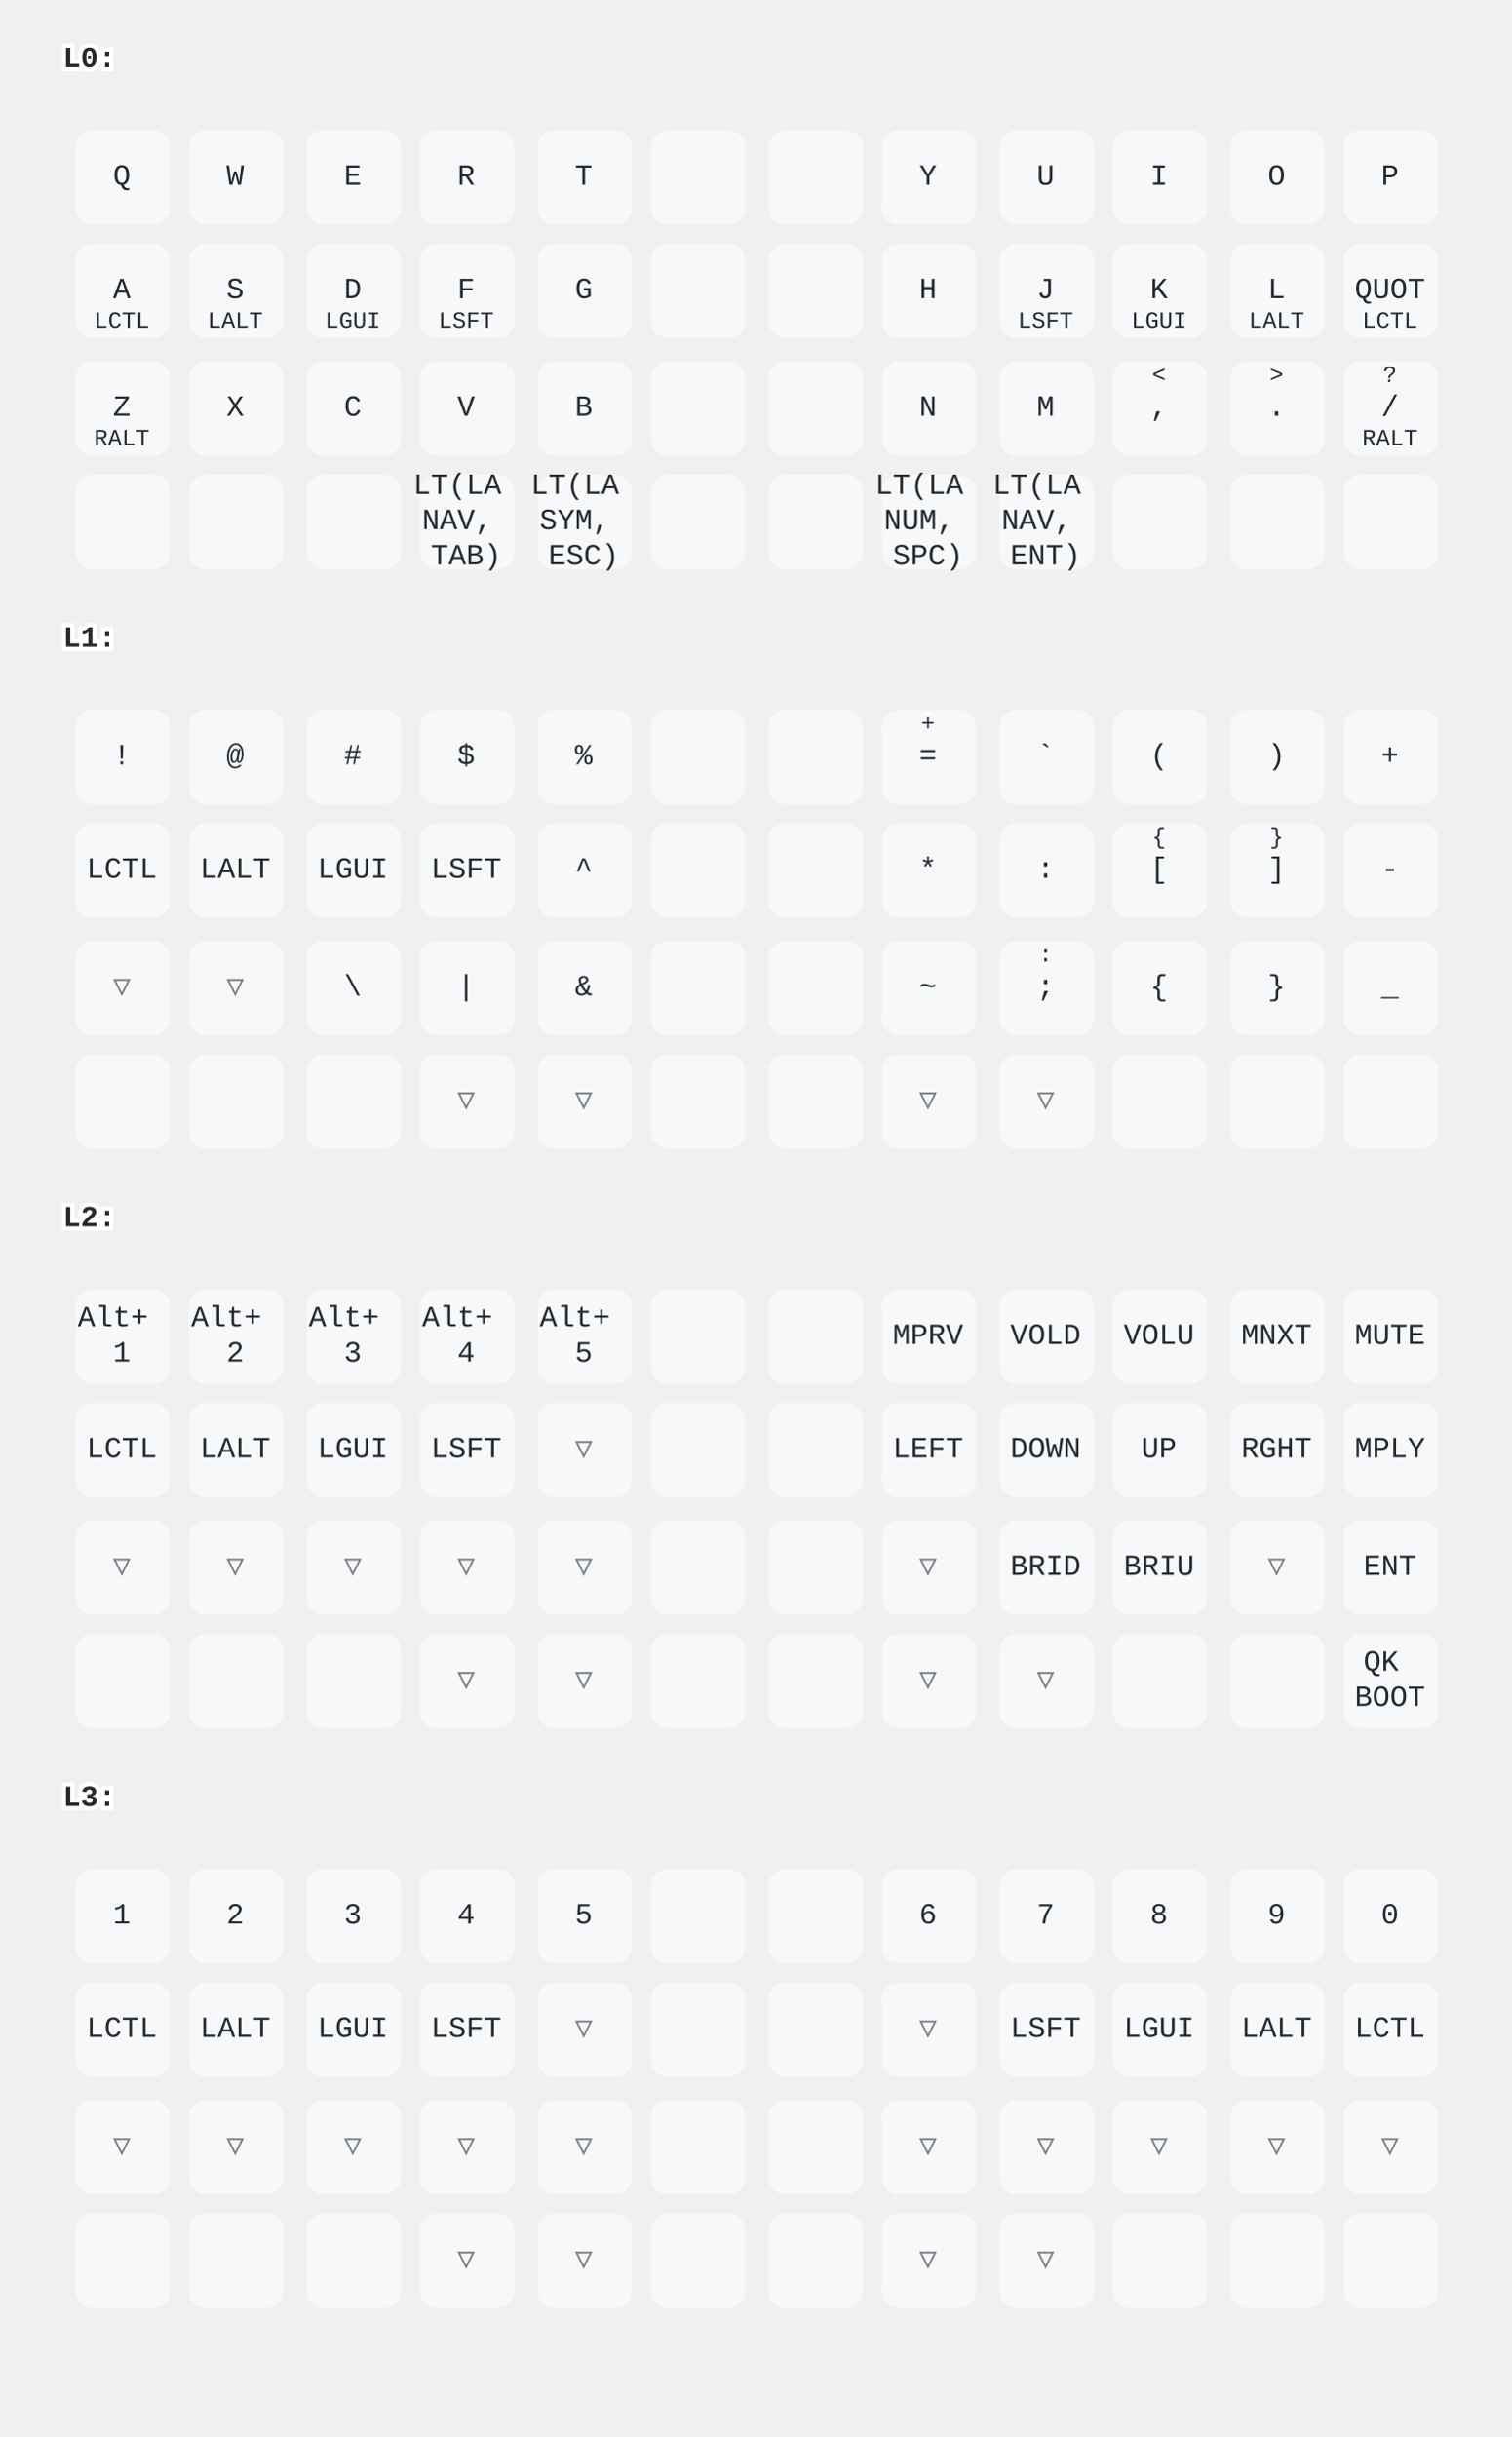
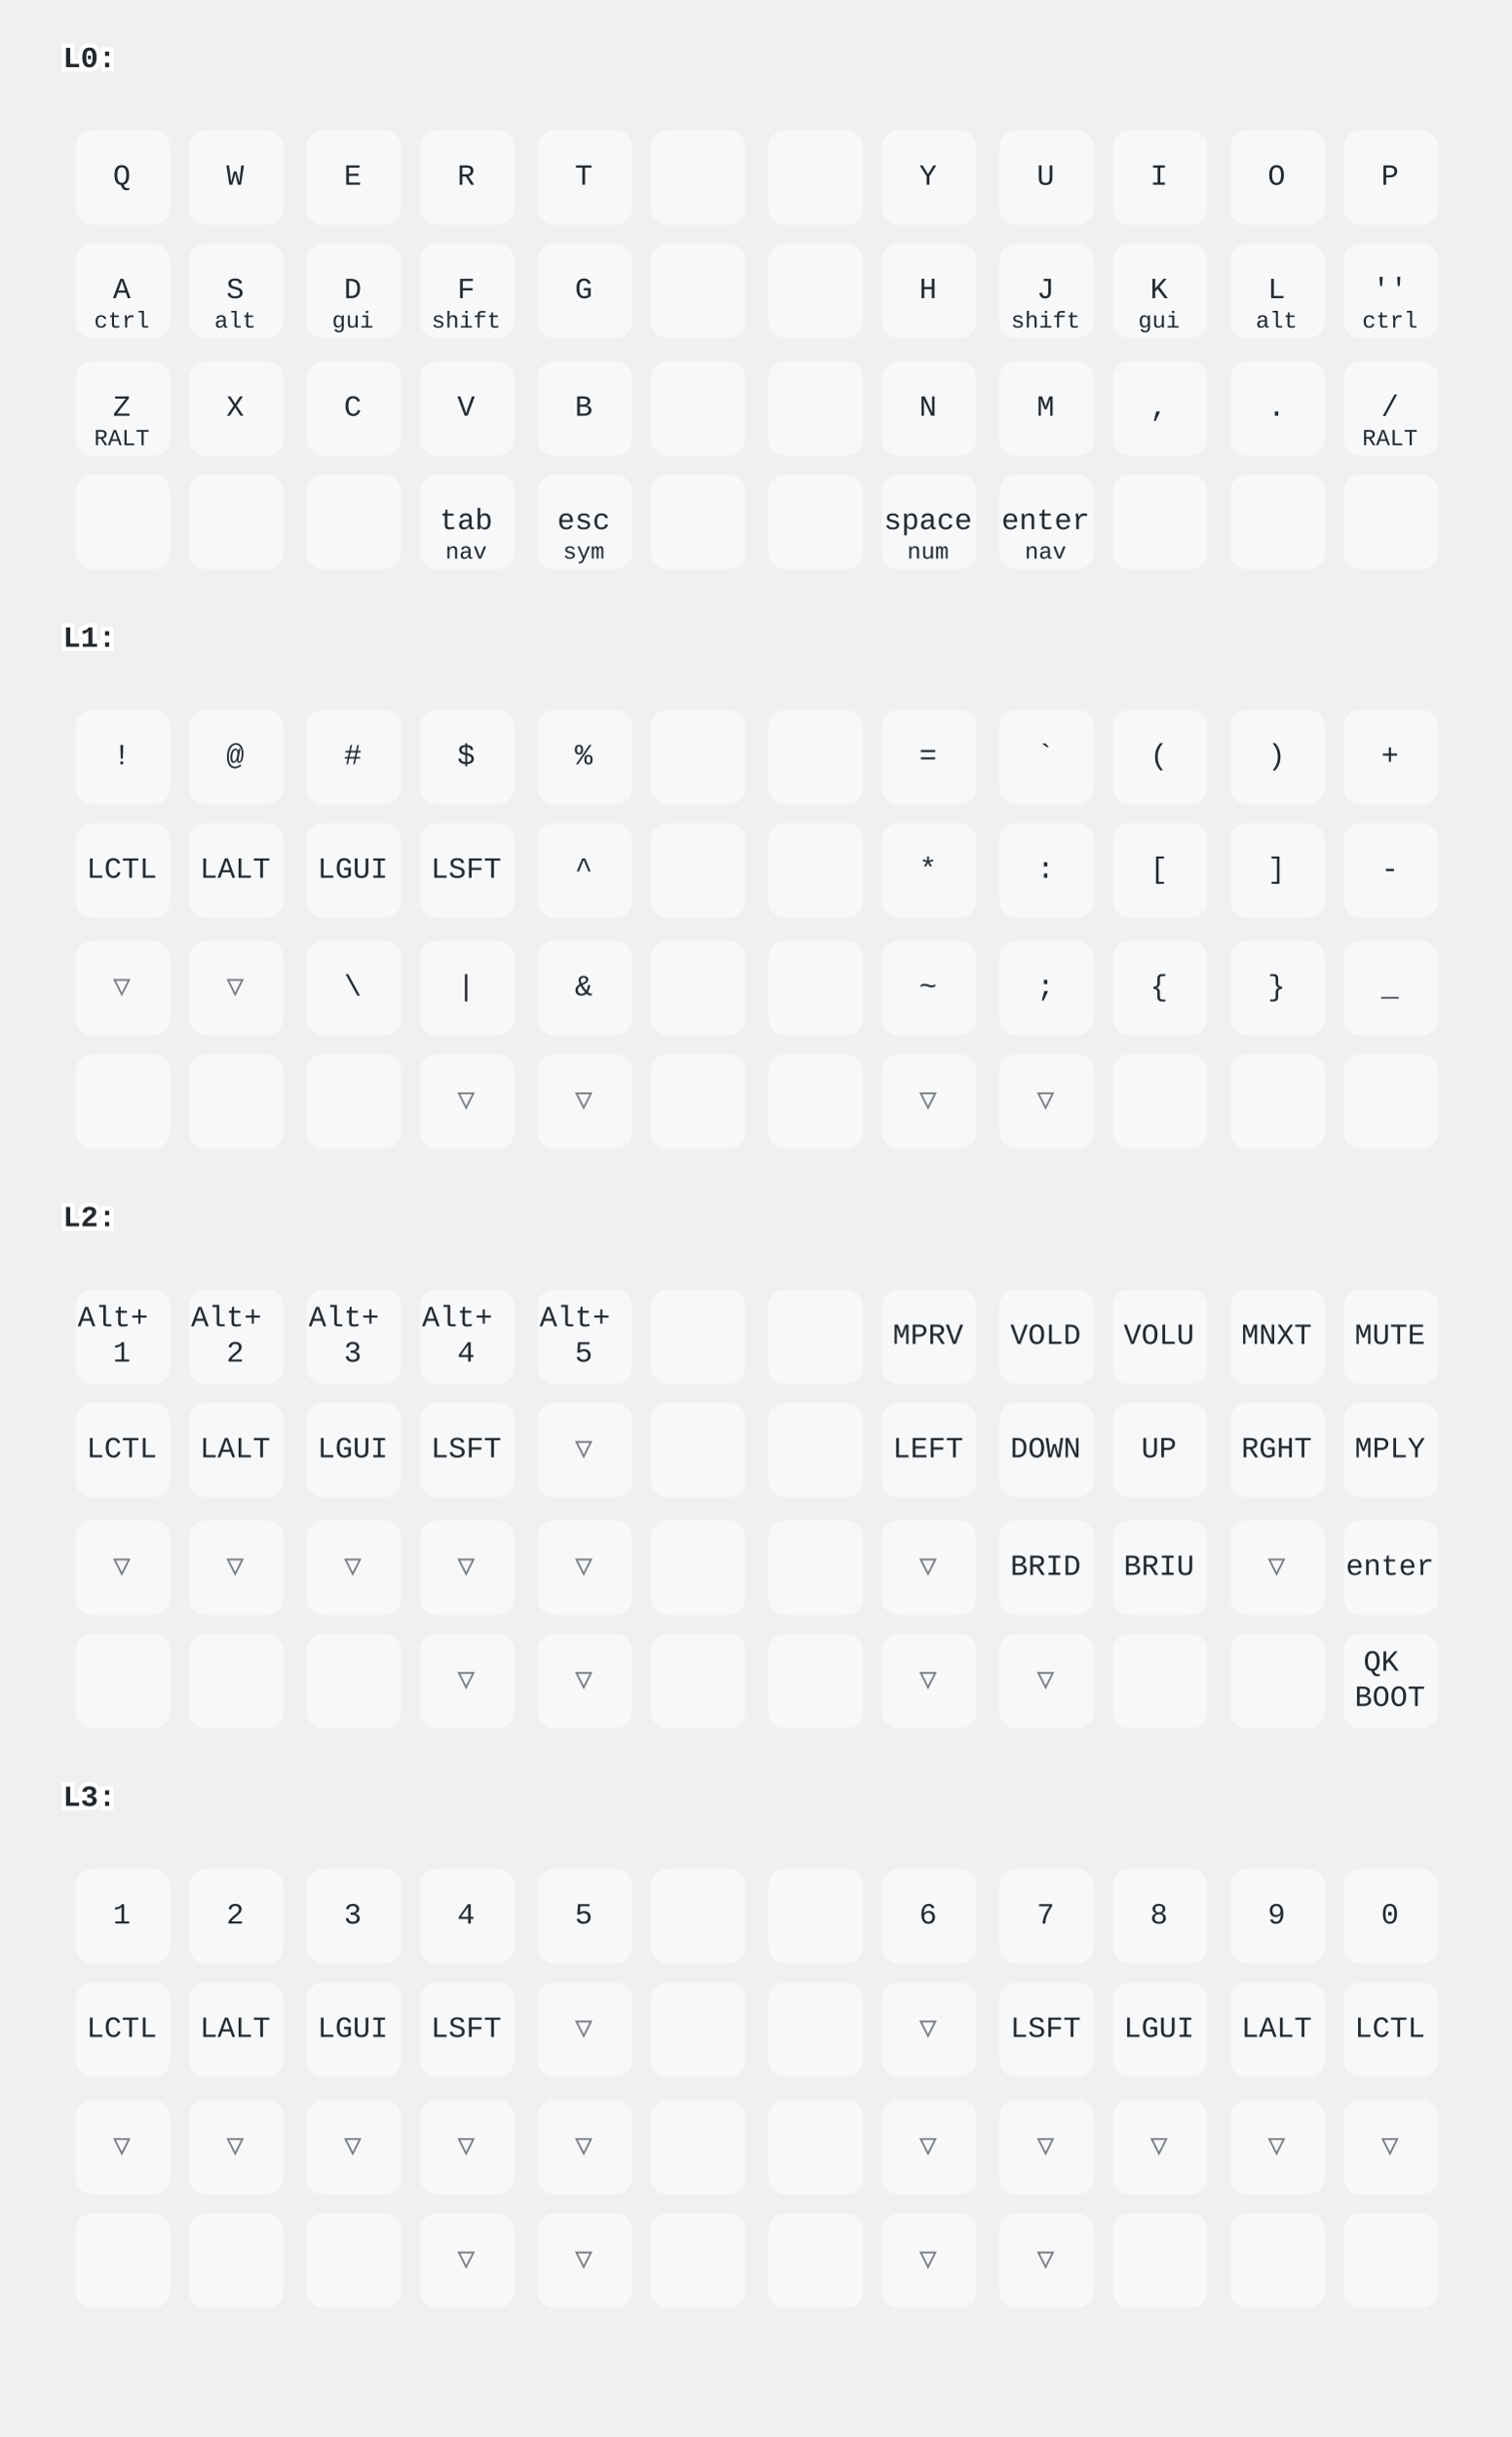
<svg xmlns="http://www.w3.org/2000/svg" width="720" height="1160" viewBox="0 0 720 1160" class="keymap">
  <style>/* inherit to force styles through use tags */
svg path {
    fill: inherit;
}

/* font and background color specifications */
svg.keymap {
    font-family: SFMono-Regular,Consolas,Liberation Mono,Menlo,monospace;
    font-size: 14px;
    font-kerning: normal;
    text-rendering: optimizeLegibility;
    fill: #24292e;
}

/* default key styling */
rect.key {
    fill: #f6f8fa;
}

rect.key, rect.combo {
    stroke: #c9cccf;
    stroke-width: 1;
}

/* default key side styling, only used is draw_key_sides is set */
rect.side {
    filter: brightness(90%);
}

/* color accent for combo boxes */
rect.combo, rect.combo-separate {
    fill: #cdf;
}

/* color accent for held keys */
rect.held, rect.combo.held {
    fill: #fdd;
}

/* color accent for ghost (optional) keys */
rect.ghost, rect.combo.ghost {
    stroke-dasharray: 4, 4;
    stroke-width: 2;
}

text {
    text-anchor: middle;
    dominant-baseline: middle;
}

/* styling for layer labels */
text.label {
    font-weight: bold;
    text-anchor: start;
    stroke: white;
    stroke-width: 4;
    paint-order: stroke;
}

/* styling for optional footer */
text.footer {
    text-anchor: end;
    dominant-baseline: auto;
    stroke: white;
    stroke-width: 4;
    paint-order: stroke;
}

/* styling for combo tap, and key hold/shifted label text */
text.combo, text.hold, text.shifted {
    font-size: 11px;
}

text.hold {
    text-anchor: middle;
    dominant-baseline: auto;
}

text.shifted {
    text-anchor: middle;
    dominant-baseline: hanging;
}

/* styling for hold/shifted label text in combo box */
text.combo.hold, text.combo.shifted {
    font-size: 8px;
}

/* lighter symbol for transparent keys */
text.trans {
    fill: #7b7e81;
}

/* styling for combo dendrons */
path.combo {
    stroke-width: 1;
    stroke: gray;
    fill: none;
}

/* Start Tabler Icons Cleanup */
/* cannot use height/width with glyphs */
.icon-tabler &gt; path {
    fill: inherit;
    stroke: inherit;
    stroke-width: 2;
}
/* hide tabler's default box */
.icon-tabler &gt; path[stroke="none"][fill="none"] {
    visibility: hidden;
}
/* End Tabler Icons Cleanup */

rect.key {
    fill: #f6f8fa;
    stroke: none;      /* Remove border */
    stroke-width: 0;   /* Border width */
}

rect.key, rect.combo {
    stroke: none;
    stroke-width: 0;
}

text {
    text-anchor: middle;
    dominant-baseline: middle;
    text-transform: lowercase;
}
</style>
  <g transform="translate(30, 0)" class="layer-L0">
    <text x="0" y="28" class="label">L0:</text>
    <g transform="translate(0, 56)">
      <g transform="translate(28, 28)" class="key keypos-0">
        <rect rx="8" ry="8" x="-22" y="-22" width="45" height="45" class="key" />
        <text x="0" y="0" class="key tap">Q</text>
      </g>
      <g transform="translate(82, 28)" class="key keypos-1">
        <rect rx="8" ry="8" x="-22" y="-22" width="45" height="45" class="key" />
        <text x="0" y="0" class="key tap">W</text>
      </g>
      <g transform="translate(138, 28)" class="key keypos-2">
        <rect rx="8" ry="8" x="-22" y="-22" width="45" height="45" class="key" />
        <text x="0" y="0" class="key tap">E</text>
      </g>
      <g transform="translate(192, 28)" class="key keypos-3">
        <rect rx="8" ry="8" x="-22" y="-22" width="45" height="45" class="key" />
        <text x="0" y="0" class="key tap">R</text>
      </g>
      <g transform="translate(248, 28)" class="key keypos-4">
        <rect rx="8" ry="8" x="-22" y="-22" width="45" height="45" class="key" />
        <text x="0" y="0" class="key tap">T</text>
      </g>
      <g transform="translate(302, 28)" class="key keypos-5">
        <rect rx="8" ry="8" x="-22" y="-22" width="45" height="45" class="key" />
      </g>
      <g transform="translate(358, 28)" class="key keypos-6">
        <rect rx="8" ry="8" x="-22" y="-22" width="45" height="45" class="key" />
      </g>
      <g transform="translate(412, 28)" class="key keypos-7">
        <rect rx="8" ry="8" x="-22" y="-22" width="45" height="45" class="key" />
        <text x="0" y="0" class="key tap">Y</text>
      </g>
      <g transform="translate(468, 28)" class="key keypos-8">
        <rect rx="8" ry="8" x="-22" y="-22" width="45" height="45" class="key" />
        <text x="0" y="0" class="key tap">U</text>
      </g>
      <g transform="translate(522, 28)" class="key keypos-9">
        <rect rx="8" ry="8" x="-22" y="-22" width="45" height="45" class="key" />
        <text x="0" y="0" class="key tap">I</text>
      </g>
      <g transform="translate(578, 28)" class="key keypos-10">
        <rect rx="8" ry="8" x="-22" y="-22" width="45" height="45" class="key" />
        <text x="0" y="0" class="key tap">O</text>
      </g>
      <g transform="translate(632, 28)" class="key keypos-11">
        <rect rx="8" ry="8" x="-22" y="-22" width="45" height="45" class="key" />
        <text x="0" y="0" class="key tap">P</text>
      </g>
      <g transform="translate(28, 82)" class="key keypos-12">
        <rect rx="8" ry="8" x="-22" y="-22" width="45" height="45" class="key" />
        <text x="0" y="0" class="key tap">A</text>
-         <text x="0" y="18" class="key hold">LCTL</text>
+         <text x="0" y="18" class="key hold">ctrl</text>
      </g>
      <g transform="translate(82, 82)" class="key keypos-13">
        <rect rx="8" ry="8" x="-22" y="-22" width="45" height="45" class="key" />
        <text x="0" y="0" class="key tap">S</text>
-         <text x="0" y="18" class="key hold">LALT</text>
+         <text x="0" y="18" class="key hold">alt</text>
      </g>
      <g transform="translate(138, 82)" class="key keypos-14">
        <rect rx="8" ry="8" x="-22" y="-22" width="45" height="45" class="key" />
        <text x="0" y="0" class="key tap">D</text>
-         <text x="0" y="18" class="key hold">LGUI</text>
+         <text x="0" y="18" class="key hold">gui</text>
      </g>
      <g transform="translate(192, 82)" class="key keypos-15">
        <rect rx="8" ry="8" x="-22" y="-22" width="45" height="45" class="key" />
        <text x="0" y="0" class="key tap">F</text>
-         <text x="0" y="18" class="key hold">LSFT</text>
+         <text x="0" y="18" class="key hold">shift</text>
      </g>
      <g transform="translate(248, 82)" class="key keypos-16">
        <rect rx="8" ry="8" x="-22" y="-22" width="45" height="45" class="key" />
        <text x="0" y="0" class="key tap">G</text>
      </g>
      <g transform="translate(302, 82)" class="key keypos-17">
        <rect rx="8" ry="8" x="-22" y="-22" width="45" height="45" class="key" />
      </g>
      <g transform="translate(358, 82)" class="key keypos-18">
        <rect rx="8" ry="8" x="-22" y="-22" width="45" height="45" class="key" />
      </g>
      <g transform="translate(412, 82)" class="key keypos-19">
        <rect rx="8" ry="8" x="-22" y="-22" width="45" height="45" class="key" />
        <text x="0" y="0" class="key tap">H</text>
      </g>
      <g transform="translate(468, 82)" class="key keypos-20">
        <rect rx="8" ry="8" x="-22" y="-22" width="45" height="45" class="key" />
        <text x="0" y="0" class="key tap">J</text>
-         <text x="0" y="18" class="key hold">LSFT</text>
+         <text x="0" y="18" class="key hold">shift</text>
      </g>
      <g transform="translate(522, 82)" class="key keypos-21">
        <rect rx="8" ry="8" x="-22" y="-22" width="45" height="45" class="key" />
        <text x="0" y="0" class="key tap">K</text>
-         <text x="0" y="18" class="key hold">LGUI</text>
+         <text x="0" y="18" class="key hold">gui</text>
      </g>
      <g transform="translate(578, 82)" class="key keypos-22">
        <rect rx="8" ry="8" x="-22" y="-22" width="45" height="45" class="key" />
        <text x="0" y="0" class="key tap">L</text>
-         <text x="0" y="18" class="key hold">LALT</text>
+         <text x="0" y="18" class="key hold">alt</text>
      </g>
      <g transform="translate(632, 82)" class="key keypos-23">
        <rect rx="8" ry="8" x="-22" y="-22" width="45" height="45" class="key" />
-         <text x="0" y="0" class="key tap">QUOT</text>
-         <text x="0" y="18" class="key hold">LCTL</text>
+         <text x="0" y="0" class="key tap">''</text>
+         <text x="0" y="18" class="key hold">ctrl</text>
      </g>
      <g transform="translate(28, 138)" class="key keypos-24">
        <rect rx="8" ry="8" x="-22" y="-22" width="45" height="45" class="key" />
        <text x="0" y="0" class="key tap">Z</text>
        <text x="0" y="18" class="key hold">RALT</text>
      </g>
      <g transform="translate(82, 138)" class="key keypos-25">
        <rect rx="8" ry="8" x="-22" y="-22" width="45" height="45" class="key" />
        <text x="0" y="0" class="key tap">X</text>
      </g>
      <g transform="translate(138, 138)" class="key keypos-26">
        <rect rx="8" ry="8" x="-22" y="-22" width="45" height="45" class="key" />
        <text x="0" y="0" class="key tap">C</text>
      </g>
      <g transform="translate(192, 138)" class="key keypos-27">
        <rect rx="8" ry="8" x="-22" y="-22" width="45" height="45" class="key" />
        <text x="0" y="0" class="key tap">V</text>
      </g>
      <g transform="translate(248, 138)" class="key keypos-28">
        <rect rx="8" ry="8" x="-22" y="-22" width="45" height="45" class="key" />
        <text x="0" y="0" class="key tap">B</text>
      </g>
      <g transform="translate(302, 138)" class="key keypos-29">
        <rect rx="8" ry="8" x="-22" y="-22" width="45" height="45" class="key" />
      </g>
      <g transform="translate(358, 138)" class="key keypos-30">
        <rect rx="8" ry="8" x="-22" y="-22" width="45" height="45" class="key" />
      </g>
      <g transform="translate(412, 138)" class="key keypos-31">
        <rect rx="8" ry="8" x="-22" y="-22" width="45" height="45" class="key" />
        <text x="0" y="0" class="key tap">N</text>
      </g>
      <g transform="translate(468, 138)" class="key keypos-32">
        <rect rx="8" ry="8" x="-22" y="-22" width="45" height="45" class="key" />
        <text x="0" y="0" class="key tap">M</text>
      </g>
      <g transform="translate(522, 138)" class="key keypos-33">
        <rect rx="8" ry="8" x="-22" y="-22" width="45" height="45" class="key" />
        <text x="0" y="0" class="key tap">,</text>
-         <text x="0" y="-18" class="key shifted">&lt;</text>
      </g>
      <g transform="translate(578, 138)" class="key keypos-34">
        <rect rx="8" ry="8" x="-22" y="-22" width="45" height="45" class="key" />
        <text x="0" y="0" class="key tap">.</text>
-         <text x="0" y="-18" class="key shifted">&gt;</text>
      </g>
      <g transform="translate(632, 138)" class="key keypos-35">
        <rect rx="8" ry="8" x="-22" y="-22" width="45" height="45" class="key" />
        <text x="0" y="0" class="key tap">/</text>
        <text x="0" y="18" class="key hold">RALT</text>
-         <text x="0" y="-18" class="key shifted">?</text>
      </g>
      <g transform="translate(28, 192)" class="key keypos-36">
        <rect rx="8" ry="8" x="-22" y="-22" width="45" height="45" class="key" />
      </g>
      <g transform="translate(82, 192)" class="key keypos-37">
        <rect rx="8" ry="8" x="-22" y="-22" width="45" height="45" class="key" />
      </g>
      <g transform="translate(138, 192)" class="key keypos-38">
        <rect rx="8" ry="8" x="-22" y="-22" width="45" height="45" class="key" />
      </g>
      <g transform="translate(192, 192)" class="key keypos-39">
        <rect rx="8" ry="8" x="-22" y="-22" width="45" height="45" class="key" />
-         <text x="0" y="0" class="key tap">
-           <tspan x="0" dy="-1.2em">LT(LA</tspan>
-           <tspan x="0" dy="1.2em">NAV,</tspan>
-           <tspan x="0" dy="1.2em">TAB)</tspan>
-         </text>
+         <text x="0" y="0" class="key tap">tab</text>
+         <text x="0" y="18" class="key hold">nav</text>
      </g>
      <g transform="translate(248, 192)" class="key keypos-40">
        <rect rx="8" ry="8" x="-22" y="-22" width="45" height="45" class="key" />
-         <text x="0" y="0" class="key tap">
-           <tspan x="0" dy="-1.2em">LT(LA</tspan>
-           <tspan x="0" dy="1.2em">SYM,</tspan>
-           <tspan x="0" dy="1.2em">ESC)</tspan>
-         </text>
+         <text x="0" y="0" class="key tap">esc</text>
+         <text x="0" y="18" class="key hold">sym</text>
      </g>
      <g transform="translate(302, 192)" class="key keypos-41">
        <rect rx="8" ry="8" x="-22" y="-22" width="45" height="45" class="key" />
      </g>
      <g transform="translate(358, 192)" class="key keypos-42">
        <rect rx="8" ry="8" x="-22" y="-22" width="45" height="45" class="key" />
      </g>
      <g transform="translate(412, 192)" class="key keypos-43">
        <rect rx="8" ry="8" x="-22" y="-22" width="45" height="45" class="key" />
-         <text x="0" y="0" class="key tap">
-           <tspan x="0" dy="-1.2em">LT(LA</tspan>
-           <tspan x="0" dy="1.2em">NUM,</tspan>
-           <tspan x="0" dy="1.2em">SPC)</tspan>
-         </text>
+         <text x="0" y="0" class="key tap">space</text>
+         <text x="0" y="18" class="key hold">num</text>
      </g>
      <g transform="translate(468, 192)" class="key keypos-44">
        <rect rx="8" ry="8" x="-22" y="-22" width="45" height="45" class="key" />
-         <text x="0" y="0" class="key tap">
-           <tspan x="0" dy="-1.2em">LT(LA</tspan>
-           <tspan x="0" dy="1.2em">NAV,</tspan>
-           <tspan x="0" dy="1.2em">ENT)</tspan>
-         </text>
+         <text x="0" y="0" class="key tap">enter</text>
+         <text x="0" y="18" class="key hold">nav</text>
      </g>
      <g transform="translate(522, 192)" class="key keypos-45">
        <rect rx="8" ry="8" x="-22" y="-22" width="45" height="45" class="key" />
      </g>
      <g transform="translate(578, 192)" class="key keypos-46">
        <rect rx="8" ry="8" x="-22" y="-22" width="45" height="45" class="key" />
      </g>
      <g transform="translate(632, 192)" class="key keypos-47">
        <rect rx="8" ry="8" x="-22" y="-22" width="45" height="45" class="key" />
      </g>
    </g>
  </g>
  <g transform="translate(30, 276)" class="layer-L1">
    <text x="0" y="28" class="label">L1:</text>
    <g transform="translate(0, 56)">
      <g transform="translate(28, 28)" class="key keypos-0">
        <rect rx="8" ry="8" x="-22" y="-22" width="45" height="45" class="key" />
        <text x="0" y="0" class="key tap">!</text>
      </g>
      <g transform="translate(82, 28)" class="key keypos-1">
        <rect rx="8" ry="8" x="-22" y="-22" width="45" height="45" class="key" />
        <text x="0" y="0" class="key tap">@</text>
      </g>
      <g transform="translate(138, 28)" class="key keypos-2">
        <rect rx="8" ry="8" x="-22" y="-22" width="45" height="45" class="key" />
        <text x="0" y="0" class="key tap">#</text>
      </g>
      <g transform="translate(192, 28)" class="key keypos-3">
        <rect rx="8" ry="8" x="-22" y="-22" width="45" height="45" class="key" />
        <text x="0" y="0" class="key tap">$</text>
      </g>
      <g transform="translate(248, 28)" class="key keypos-4">
        <rect rx="8" ry="8" x="-22" y="-22" width="45" height="45" class="key" />
        <text x="0" y="0" class="key tap">%</text>
      </g>
      <g transform="translate(302, 28)" class="key keypos-5">
        <rect rx="8" ry="8" x="-22" y="-22" width="45" height="45" class="key" />
      </g>
      <g transform="translate(358, 28)" class="key keypos-6">
        <rect rx="8" ry="8" x="-22" y="-22" width="45" height="45" class="key" />
      </g>
      <g transform="translate(412, 28)" class="key keypos-7">
        <rect rx="8" ry="8" x="-22" y="-22" width="45" height="45" class="key" />
        <text x="0" y="0" class="key tap">=</text>
-         <text x="0" y="-18" class="key shifted">+</text>
      </g>
      <g transform="translate(468, 28)" class="key keypos-8">
        <rect rx="8" ry="8" x="-22" y="-22" width="45" height="45" class="key" />
        <text x="0" y="0" class="key tap">`</text>
      </g>
      <g transform="translate(522, 28)" class="key keypos-9">
        <rect rx="8" ry="8" x="-22" y="-22" width="45" height="45" class="key" />
        <text x="0" y="0" class="key tap">(</text>
      </g>
      <g transform="translate(578, 28)" class="key keypos-10">
        <rect rx="8" ry="8" x="-22" y="-22" width="45" height="45" class="key" />
        <text x="0" y="0" class="key tap">)</text>
      </g>
      <g transform="translate(632, 28)" class="key keypos-11">
        <rect rx="8" ry="8" x="-22" y="-22" width="45" height="45" class="key" />
        <text x="0" y="0" class="key tap">+</text>
      </g>
      <g transform="translate(28, 82)" class="key keypos-12">
        <rect rx="8" ry="8" x="-22" y="-22" width="45" height="45" class="key" />
        <text x="0" y="0" class="key tap">LCTL</text>
      </g>
      <g transform="translate(82, 82)" class="key keypos-13">
        <rect rx="8" ry="8" x="-22" y="-22" width="45" height="45" class="key" />
        <text x="0" y="0" class="key tap">LALT</text>
      </g>
      <g transform="translate(138, 82)" class="key keypos-14">
        <rect rx="8" ry="8" x="-22" y="-22" width="45" height="45" class="key" />
        <text x="0" y="0" class="key tap">LGUI</text>
      </g>
      <g transform="translate(192, 82)" class="key keypos-15">
        <rect rx="8" ry="8" x="-22" y="-22" width="45" height="45" class="key" />
        <text x="0" y="0" class="key tap">LSFT</text>
      </g>
      <g transform="translate(248, 82)" class="key keypos-16">
        <rect rx="8" ry="8" x="-22" y="-22" width="45" height="45" class="key" />
        <text x="0" y="0" class="key tap">^</text>
      </g>
      <g transform="translate(302, 82)" class="key keypos-17">
        <rect rx="8" ry="8" x="-22" y="-22" width="45" height="45" class="key" />
      </g>
      <g transform="translate(358, 82)" class="key keypos-18">
        <rect rx="8" ry="8" x="-22" y="-22" width="45" height="45" class="key" />
      </g>
      <g transform="translate(412, 82)" class="key keypos-19">
        <rect rx="8" ry="8" x="-22" y="-22" width="45" height="45" class="key" />
        <text x="0" y="0" class="key tap">*</text>
      </g>
      <g transform="translate(468, 82)" class="key keypos-20">
        <rect rx="8" ry="8" x="-22" y="-22" width="45" height="45" class="key" />
        <text x="0" y="0" class="key tap">:</text>
      </g>
      <g transform="translate(522, 82)" class="key keypos-21">
        <rect rx="8" ry="8" x="-22" y="-22" width="45" height="45" class="key" />
        <text x="0" y="0" class="key tap">[</text>
-         <text x="0" y="-18" class="key shifted">{</text>
      </g>
      <g transform="translate(578, 82)" class="key keypos-22">
        <rect rx="8" ry="8" x="-22" y="-22" width="45" height="45" class="key" />
        <text x="0" y="0" class="key tap">]</text>
-         <text x="0" y="-18" class="key shifted">}</text>
      </g>
      <g transform="translate(632, 82)" class="key keypos-23">
        <rect rx="8" ry="8" x="-22" y="-22" width="45" height="45" class="key" />
        <text x="0" y="0" class="key tap">-</text>
      </g>
      <g transform="translate(28, 138)" class="key trans keypos-24">
        <rect rx="8" ry="8" x="-22" y="-22" width="45" height="45" class="key trans" />
        <text x="0" y="0" class="key trans tap">▽</text>
      </g>
      <g transform="translate(82, 138)" class="key trans keypos-25">
        <rect rx="8" ry="8" x="-22" y="-22" width="45" height="45" class="key trans" />
        <text x="0" y="0" class="key trans tap">▽</text>
      </g>
      <g transform="translate(138, 138)" class="key keypos-26">
        <rect rx="8" ry="8" x="-22" y="-22" width="45" height="45" class="key" />
        <text x="0" y="0" class="key tap">\</text>
      </g>
      <g transform="translate(192, 138)" class="key keypos-27">
        <rect rx="8" ry="8" x="-22" y="-22" width="45" height="45" class="key" />
        <text x="0" y="0" class="key tap">|</text>
      </g>
      <g transform="translate(248, 138)" class="key keypos-28">
        <rect rx="8" ry="8" x="-22" y="-22" width="45" height="45" class="key" />
        <text x="0" y="0" class="key tap">&amp;</text>
      </g>
      <g transform="translate(302, 138)" class="key keypos-29">
        <rect rx="8" ry="8" x="-22" y="-22" width="45" height="45" class="key" />
      </g>
      <g transform="translate(358, 138)" class="key keypos-30">
        <rect rx="8" ry="8" x="-22" y="-22" width="45" height="45" class="key" />
      </g>
      <g transform="translate(412, 138)" class="key keypos-31">
        <rect rx="8" ry="8" x="-22" y="-22" width="45" height="45" class="key" />
        <text x="0" y="0" class="key tap">~</text>
      </g>
      <g transform="translate(468, 138)" class="key keypos-32">
        <rect rx="8" ry="8" x="-22" y="-22" width="45" height="45" class="key" />
        <text x="0" y="0" class="key tap">;</text>
-         <text x="0" y="-18" class="key shifted">:</text>
      </g>
      <g transform="translate(522, 138)" class="key keypos-33">
        <rect rx="8" ry="8" x="-22" y="-22" width="45" height="45" class="key" />
        <text x="0" y="0" class="key tap">{</text>
      </g>
      <g transform="translate(578, 138)" class="key keypos-34">
        <rect rx="8" ry="8" x="-22" y="-22" width="45" height="45" class="key" />
        <text x="0" y="0" class="key tap">}</text>
      </g>
      <g transform="translate(632, 138)" class="key keypos-35">
        <rect rx="8" ry="8" x="-22" y="-22" width="45" height="45" class="key" />
        <text x="0" y="0" class="key tap">_</text>
      </g>
      <g transform="translate(28, 192)" class="key keypos-36">
        <rect rx="8" ry="8" x="-22" y="-22" width="45" height="45" class="key" />
      </g>
      <g transform="translate(82, 192)" class="key keypos-37">
        <rect rx="8" ry="8" x="-22" y="-22" width="45" height="45" class="key" />
      </g>
      <g transform="translate(138, 192)" class="key keypos-38">
        <rect rx="8" ry="8" x="-22" y="-22" width="45" height="45" class="key" />
      </g>
      <g transform="translate(192, 192)" class="key trans keypos-39">
        <rect rx="8" ry="8" x="-22" y="-22" width="45" height="45" class="key trans" />
        <text x="0" y="0" class="key trans tap">▽</text>
      </g>
      <g transform="translate(248, 192)" class="key trans keypos-40">
        <rect rx="8" ry="8" x="-22" y="-22" width="45" height="45" class="key trans" />
        <text x="0" y="0" class="key trans tap">▽</text>
      </g>
      <g transform="translate(302, 192)" class="key keypos-41">
        <rect rx="8" ry="8" x="-22" y="-22" width="45" height="45" class="key" />
      </g>
      <g transform="translate(358, 192)" class="key keypos-42">
        <rect rx="8" ry="8" x="-22" y="-22" width="45" height="45" class="key" />
      </g>
      <g transform="translate(412, 192)" class="key trans keypos-43">
        <rect rx="8" ry="8" x="-22" y="-22" width="45" height="45" class="key trans" />
        <text x="0" y="0" class="key trans tap">▽</text>
      </g>
      <g transform="translate(468, 192)" class="key trans keypos-44">
        <rect rx="8" ry="8" x="-22" y="-22" width="45" height="45" class="key trans" />
        <text x="0" y="0" class="key trans tap">▽</text>
      </g>
      <g transform="translate(522, 192)" class="key keypos-45">
        <rect rx="8" ry="8" x="-22" y="-22" width="45" height="45" class="key" />
      </g>
      <g transform="translate(578, 192)" class="key keypos-46">
        <rect rx="8" ry="8" x="-22" y="-22" width="45" height="45" class="key" />
      </g>
      <g transform="translate(632, 192)" class="key keypos-47">
        <rect rx="8" ry="8" x="-22" y="-22" width="45" height="45" class="key" />
      </g>
    </g>
  </g>
  <g transform="translate(30, 552)" class="layer-L2">
    <text x="0" y="28" class="label">L2:</text>
    <g transform="translate(0, 56)">
      <g transform="translate(28, 28)" class="key keypos-0">
        <rect rx="8" ry="8" x="-22" y="-22" width="45" height="45" class="key" />
        <text x="0" y="0" class="key tap">
          <tspan x="0" dy="-0.6em">Alt+</tspan>
          <tspan x="0" dy="1.2em">1</tspan>
        </text>
      </g>
      <g transform="translate(82, 28)" class="key keypos-1">
        <rect rx="8" ry="8" x="-22" y="-22" width="45" height="45" class="key" />
        <text x="0" y="0" class="key tap">
          <tspan x="0" dy="-0.6em">Alt+</tspan>
          <tspan x="0" dy="1.2em">2</tspan>
        </text>
      </g>
      <g transform="translate(138, 28)" class="key keypos-2">
        <rect rx="8" ry="8" x="-22" y="-22" width="45" height="45" class="key" />
        <text x="0" y="0" class="key tap">
          <tspan x="0" dy="-0.6em">Alt+</tspan>
          <tspan x="0" dy="1.2em">3</tspan>
        </text>
      </g>
      <g transform="translate(192, 28)" class="key keypos-3">
        <rect rx="8" ry="8" x="-22" y="-22" width="45" height="45" class="key" />
        <text x="0" y="0" class="key tap">
          <tspan x="0" dy="-0.6em">Alt+</tspan>
          <tspan x="0" dy="1.2em">4</tspan>
        </text>
      </g>
      <g transform="translate(248, 28)" class="key keypos-4">
        <rect rx="8" ry="8" x="-22" y="-22" width="45" height="45" class="key" />
        <text x="0" y="0" class="key tap">
          <tspan x="0" dy="-0.6em">Alt+</tspan>
          <tspan x="0" dy="1.2em">5</tspan>
        </text>
      </g>
      <g transform="translate(302, 28)" class="key keypos-5">
        <rect rx="8" ry="8" x="-22" y="-22" width="45" height="45" class="key" />
      </g>
      <g transform="translate(358, 28)" class="key keypos-6">
        <rect rx="8" ry="8" x="-22" y="-22" width="45" height="45" class="key" />
      </g>
      <g transform="translate(412, 28)" class="key keypos-7">
        <rect rx="8" ry="8" x="-22" y="-22" width="45" height="45" class="key" />
        <text x="0" y="0" class="key tap">MPRV</text>
      </g>
      <g transform="translate(468, 28)" class="key keypos-8">
        <rect rx="8" ry="8" x="-22" y="-22" width="45" height="45" class="key" />
        <text x="0" y="0" class="key tap">VOLD</text>
      </g>
      <g transform="translate(522, 28)" class="key keypos-9">
        <rect rx="8" ry="8" x="-22" y="-22" width="45" height="45" class="key" />
        <text x="0" y="0" class="key tap">VOLU</text>
      </g>
      <g transform="translate(578, 28)" class="key keypos-10">
        <rect rx="8" ry="8" x="-22" y="-22" width="45" height="45" class="key" />
        <text x="0" y="0" class="key tap">MNXT</text>
      </g>
      <g transform="translate(632, 28)" class="key keypos-11">
        <rect rx="8" ry="8" x="-22" y="-22" width="45" height="45" class="key" />
        <text x="0" y="0" class="key tap">MUTE</text>
      </g>
      <g transform="translate(28, 82)" class="key keypos-12">
        <rect rx="8" ry="8" x="-22" y="-22" width="45" height="45" class="key" />
        <text x="0" y="0" class="key tap">LCTL</text>
      </g>
      <g transform="translate(82, 82)" class="key keypos-13">
        <rect rx="8" ry="8" x="-22" y="-22" width="45" height="45" class="key" />
        <text x="0" y="0" class="key tap">LALT</text>
      </g>
      <g transform="translate(138, 82)" class="key keypos-14">
        <rect rx="8" ry="8" x="-22" y="-22" width="45" height="45" class="key" />
        <text x="0" y="0" class="key tap">LGUI</text>
      </g>
      <g transform="translate(192, 82)" class="key keypos-15">
        <rect rx="8" ry="8" x="-22" y="-22" width="45" height="45" class="key" />
        <text x="0" y="0" class="key tap">LSFT</text>
      </g>
      <g transform="translate(248, 82)" class="key trans keypos-16">
        <rect rx="8" ry="8" x="-22" y="-22" width="45" height="45" class="key trans" />
        <text x="0" y="0" class="key trans tap">▽</text>
      </g>
      <g transform="translate(302, 82)" class="key keypos-17">
        <rect rx="8" ry="8" x="-22" y="-22" width="45" height="45" class="key" />
      </g>
      <g transform="translate(358, 82)" class="key keypos-18">
        <rect rx="8" ry="8" x="-22" y="-22" width="45" height="45" class="key" />
      </g>
      <g transform="translate(412, 82)" class="key keypos-19">
        <rect rx="8" ry="8" x="-22" y="-22" width="45" height="45" class="key" />
        <text x="0" y="0" class="key tap">LEFT</text>
      </g>
      <g transform="translate(468, 82)" class="key keypos-20">
        <rect rx="8" ry="8" x="-22" y="-22" width="45" height="45" class="key" />
        <text x="0" y="0" class="key tap">DOWN</text>
      </g>
      <g transform="translate(522, 82)" class="key keypos-21">
        <rect rx="8" ry="8" x="-22" y="-22" width="45" height="45" class="key" />
        <text x="0" y="0" class="key tap">UP</text>
      </g>
      <g transform="translate(578, 82)" class="key keypos-22">
        <rect rx="8" ry="8" x="-22" y="-22" width="45" height="45" class="key" />
        <text x="0" y="0" class="key tap">RGHT</text>
      </g>
      <g transform="translate(632, 82)" class="key keypos-23">
        <rect rx="8" ry="8" x="-22" y="-22" width="45" height="45" class="key" />
        <text x="0" y="0" class="key tap">MPLY</text>
      </g>
      <g transform="translate(28, 138)" class="key trans keypos-24">
        <rect rx="8" ry="8" x="-22" y="-22" width="45" height="45" class="key trans" />
        <text x="0" y="0" class="key trans tap">▽</text>
      </g>
      <g transform="translate(82, 138)" class="key trans keypos-25">
        <rect rx="8" ry="8" x="-22" y="-22" width="45" height="45" class="key trans" />
        <text x="0" y="0" class="key trans tap">▽</text>
      </g>
      <g transform="translate(138, 138)" class="key trans keypos-26">
        <rect rx="8" ry="8" x="-22" y="-22" width="45" height="45" class="key trans" />
        <text x="0" y="0" class="key trans tap">▽</text>
      </g>
      <g transform="translate(192, 138)" class="key trans keypos-27">
        <rect rx="8" ry="8" x="-22" y="-22" width="45" height="45" class="key trans" />
        <text x="0" y="0" class="key trans tap">▽</text>
      </g>
      <g transform="translate(248, 138)" class="key trans keypos-28">
        <rect rx="8" ry="8" x="-22" y="-22" width="45" height="45" class="key trans" />
        <text x="0" y="0" class="key trans tap">▽</text>
      </g>
      <g transform="translate(302, 138)" class="key keypos-29">
        <rect rx="8" ry="8" x="-22" y="-22" width="45" height="45" class="key" />
      </g>
      <g transform="translate(358, 138)" class="key keypos-30">
        <rect rx="8" ry="8" x="-22" y="-22" width="45" height="45" class="key" />
      </g>
      <g transform="translate(412, 138)" class="key trans keypos-31">
        <rect rx="8" ry="8" x="-22" y="-22" width="45" height="45" class="key trans" />
        <text x="0" y="0" class="key trans tap">▽</text>
      </g>
      <g transform="translate(468, 138)" class="key keypos-32">
        <rect rx="8" ry="8" x="-22" y="-22" width="45" height="45" class="key" />
        <text x="0" y="0" class="key tap">BRID</text>
      </g>
      <g transform="translate(522, 138)" class="key keypos-33">
        <rect rx="8" ry="8" x="-22" y="-22" width="45" height="45" class="key" />
        <text x="0" y="0" class="key tap">BRIU</text>
      </g>
      <g transform="translate(578, 138)" class="key trans keypos-34">
        <rect rx="8" ry="8" x="-22" y="-22" width="45" height="45" class="key trans" />
        <text x="0" y="0" class="key trans tap">▽</text>
      </g>
      <g transform="translate(632, 138)" class="key keypos-35">
        <rect rx="8" ry="8" x="-22" y="-22" width="45" height="45" class="key" />
-         <text x="0" y="0" class="key tap">ENT</text>
+         <text x="0" y="0" class="key tap">enter</text>
      </g>
      <g transform="translate(28, 192)" class="key keypos-36">
        <rect rx="8" ry="8" x="-22" y="-22" width="45" height="45" class="key" />
      </g>
      <g transform="translate(82, 192)" class="key keypos-37">
        <rect rx="8" ry="8" x="-22" y="-22" width="45" height="45" class="key" />
      </g>
      <g transform="translate(138, 192)" class="key keypos-38">
        <rect rx="8" ry="8" x="-22" y="-22" width="45" height="45" class="key" />
      </g>
      <g transform="translate(192, 192)" class="key trans keypos-39">
        <rect rx="8" ry="8" x="-22" y="-22" width="45" height="45" class="key trans" />
        <text x="0" y="0" class="key trans tap">▽</text>
      </g>
      <g transform="translate(248, 192)" class="key trans keypos-40">
        <rect rx="8" ry="8" x="-22" y="-22" width="45" height="45" class="key trans" />
        <text x="0" y="0" class="key trans tap">▽</text>
      </g>
      <g transform="translate(302, 192)" class="key keypos-41">
        <rect rx="8" ry="8" x="-22" y="-22" width="45" height="45" class="key" />
      </g>
      <g transform="translate(358, 192)" class="key keypos-42">
        <rect rx="8" ry="8" x="-22" y="-22" width="45" height="45" class="key" />
      </g>
      <g transform="translate(412, 192)" class="key trans keypos-43">
        <rect rx="8" ry="8" x="-22" y="-22" width="45" height="45" class="key trans" />
        <text x="0" y="0" class="key trans tap">▽</text>
      </g>
      <g transform="translate(468, 192)" class="key trans keypos-44">
        <rect rx="8" ry="8" x="-22" y="-22" width="45" height="45" class="key trans" />
        <text x="0" y="0" class="key trans tap">▽</text>
      </g>
      <g transform="translate(522, 192)" class="key keypos-45">
        <rect rx="8" ry="8" x="-22" y="-22" width="45" height="45" class="key" />
      </g>
      <g transform="translate(578, 192)" class="key keypos-46">
        <rect rx="8" ry="8" x="-22" y="-22" width="45" height="45" class="key" />
      </g>
      <g transform="translate(632, 192)" class="key keypos-47">
        <rect rx="8" ry="8" x="-22" y="-22" width="45" height="45" class="key" />
        <text x="0" y="0" class="key tap">
          <tspan x="0" dy="-0.6em">QK</tspan>
          <tspan x="0" dy="1.2em">BOOT</tspan>
        </text>
      </g>
    </g>
  </g>
  <g transform="translate(30, 828)" class="layer-L3">
    <text x="0" y="28" class="label">L3:</text>
    <g transform="translate(0, 56)">
      <g transform="translate(28, 28)" class="key keypos-0">
        <rect rx="8" ry="8" x="-22" y="-22" width="45" height="45" class="key" />
        <text x="0" y="0" class="key tap">1</text>
      </g>
      <g transform="translate(82, 28)" class="key keypos-1">
        <rect rx="8" ry="8" x="-22" y="-22" width="45" height="45" class="key" />
        <text x="0" y="0" class="key tap">2</text>
      </g>
      <g transform="translate(138, 28)" class="key keypos-2">
        <rect rx="8" ry="8" x="-22" y="-22" width="45" height="45" class="key" />
        <text x="0" y="0" class="key tap">3</text>
      </g>
      <g transform="translate(192, 28)" class="key keypos-3">
        <rect rx="8" ry="8" x="-22" y="-22" width="45" height="45" class="key" />
        <text x="0" y="0" class="key tap">4</text>
      </g>
      <g transform="translate(248, 28)" class="key keypos-4">
        <rect rx="8" ry="8" x="-22" y="-22" width="45" height="45" class="key" />
        <text x="0" y="0" class="key tap">5</text>
      </g>
      <g transform="translate(302, 28)" class="key keypos-5">
        <rect rx="8" ry="8" x="-22" y="-22" width="45" height="45" class="key" />
      </g>
      <g transform="translate(358, 28)" class="key keypos-6">
        <rect rx="8" ry="8" x="-22" y="-22" width="45" height="45" class="key" />
      </g>
      <g transform="translate(412, 28)" class="key keypos-7">
        <rect rx="8" ry="8" x="-22" y="-22" width="45" height="45" class="key" />
        <text x="0" y="0" class="key tap">6</text>
      </g>
      <g transform="translate(468, 28)" class="key keypos-8">
        <rect rx="8" ry="8" x="-22" y="-22" width="45" height="45" class="key" />
        <text x="0" y="0" class="key tap">7</text>
      </g>
      <g transform="translate(522, 28)" class="key keypos-9">
        <rect rx="8" ry="8" x="-22" y="-22" width="45" height="45" class="key" />
        <text x="0" y="0" class="key tap">8</text>
      </g>
      <g transform="translate(578, 28)" class="key keypos-10">
        <rect rx="8" ry="8" x="-22" y="-22" width="45" height="45" class="key" />
        <text x="0" y="0" class="key tap">9</text>
      </g>
      <g transform="translate(632, 28)" class="key keypos-11">
        <rect rx="8" ry="8" x="-22" y="-22" width="45" height="45" class="key" />
        <text x="0" y="0" class="key tap">0</text>
      </g>
      <g transform="translate(28, 82)" class="key keypos-12">
        <rect rx="8" ry="8" x="-22" y="-22" width="45" height="45" class="key" />
        <text x="0" y="0" class="key tap">LCTL</text>
      </g>
      <g transform="translate(82, 82)" class="key keypos-13">
        <rect rx="8" ry="8" x="-22" y="-22" width="45" height="45" class="key" />
        <text x="0" y="0" class="key tap">LALT</text>
      </g>
      <g transform="translate(138, 82)" class="key keypos-14">
        <rect rx="8" ry="8" x="-22" y="-22" width="45" height="45" class="key" />
        <text x="0" y="0" class="key tap">LGUI</text>
      </g>
      <g transform="translate(192, 82)" class="key keypos-15">
        <rect rx="8" ry="8" x="-22" y="-22" width="45" height="45" class="key" />
        <text x="0" y="0" class="key tap">LSFT</text>
      </g>
      <g transform="translate(248, 82)" class="key trans keypos-16">
        <rect rx="8" ry="8" x="-22" y="-22" width="45" height="45" class="key trans" />
        <text x="0" y="0" class="key trans tap">▽</text>
      </g>
      <g transform="translate(302, 82)" class="key keypos-17">
        <rect rx="8" ry="8" x="-22" y="-22" width="45" height="45" class="key" />
      </g>
      <g transform="translate(358, 82)" class="key keypos-18">
        <rect rx="8" ry="8" x="-22" y="-22" width="45" height="45" class="key" />
      </g>
      <g transform="translate(412, 82)" class="key trans keypos-19">
        <rect rx="8" ry="8" x="-22" y="-22" width="45" height="45" class="key trans" />
        <text x="0" y="0" class="key trans tap">▽</text>
      </g>
      <g transform="translate(468, 82)" class="key keypos-20">
        <rect rx="8" ry="8" x="-22" y="-22" width="45" height="45" class="key" />
        <text x="0" y="0" class="key tap">LSFT</text>
      </g>
      <g transform="translate(522, 82)" class="key keypos-21">
        <rect rx="8" ry="8" x="-22" y="-22" width="45" height="45" class="key" />
        <text x="0" y="0" class="key tap">LGUI</text>
      </g>
      <g transform="translate(578, 82)" class="key keypos-22">
        <rect rx="8" ry="8" x="-22" y="-22" width="45" height="45" class="key" />
        <text x="0" y="0" class="key tap">LALT</text>
      </g>
      <g transform="translate(632, 82)" class="key keypos-23">
        <rect rx="8" ry="8" x="-22" y="-22" width="45" height="45" class="key" />
        <text x="0" y="0" class="key tap">LCTL</text>
      </g>
      <g transform="translate(28, 138)" class="key trans keypos-24">
        <rect rx="8" ry="8" x="-22" y="-22" width="45" height="45" class="key trans" />
        <text x="0" y="0" class="key trans tap">▽</text>
      </g>
      <g transform="translate(82, 138)" class="key trans keypos-25">
        <rect rx="8" ry="8" x="-22" y="-22" width="45" height="45" class="key trans" />
        <text x="0" y="0" class="key trans tap">▽</text>
      </g>
      <g transform="translate(138, 138)" class="key trans keypos-26">
        <rect rx="8" ry="8" x="-22" y="-22" width="45" height="45" class="key trans" />
        <text x="0" y="0" class="key trans tap">▽</text>
      </g>
      <g transform="translate(192, 138)" class="key trans keypos-27">
        <rect rx="8" ry="8" x="-22" y="-22" width="45" height="45" class="key trans" />
        <text x="0" y="0" class="key trans tap">▽</text>
      </g>
      <g transform="translate(248, 138)" class="key trans keypos-28">
        <rect rx="8" ry="8" x="-22" y="-22" width="45" height="45" class="key trans" />
        <text x="0" y="0" class="key trans tap">▽</text>
      </g>
      <g transform="translate(302, 138)" class="key keypos-29">
        <rect rx="8" ry="8" x="-22" y="-22" width="45" height="45" class="key" />
      </g>
      <g transform="translate(358, 138)" class="key keypos-30">
        <rect rx="8" ry="8" x="-22" y="-22" width="45" height="45" class="key" />
      </g>
      <g transform="translate(412, 138)" class="key trans keypos-31">
        <rect rx="8" ry="8" x="-22" y="-22" width="45" height="45" class="key trans" />
        <text x="0" y="0" class="key trans tap">▽</text>
      </g>
      <g transform="translate(468, 138)" class="key trans keypos-32">
        <rect rx="8" ry="8" x="-22" y="-22" width="45" height="45" class="key trans" />
        <text x="0" y="0" class="key trans tap">▽</text>
      </g>
      <g transform="translate(522, 138)" class="key trans keypos-33">
        <rect rx="8" ry="8" x="-22" y="-22" width="45" height="45" class="key trans" />
        <text x="0" y="0" class="key trans tap">▽</text>
      </g>
      <g transform="translate(578, 138)" class="key trans keypos-34">
        <rect rx="8" ry="8" x="-22" y="-22" width="45" height="45" class="key trans" />
        <text x="0" y="0" class="key trans tap">▽</text>
      </g>
      <g transform="translate(632, 138)" class="key trans keypos-35">
        <rect rx="8" ry="8" x="-22" y="-22" width="45" height="45" class="key trans" />
        <text x="0" y="0" class="key trans tap">▽</text>
      </g>
      <g transform="translate(28, 192)" class="key keypos-36">
        <rect rx="8" ry="8" x="-22" y="-22" width="45" height="45" class="key" />
      </g>
      <g transform="translate(82, 192)" class="key keypos-37">
        <rect rx="8" ry="8" x="-22" y="-22" width="45" height="45" class="key" />
      </g>
      <g transform="translate(138, 192)" class="key keypos-38">
        <rect rx="8" ry="8" x="-22" y="-22" width="45" height="45" class="key" />
      </g>
      <g transform="translate(192, 192)" class="key trans keypos-39">
        <rect rx="8" ry="8" x="-22" y="-22" width="45" height="45" class="key trans" />
        <text x="0" y="0" class="key trans tap">▽</text>
      </g>
      <g transform="translate(248, 192)" class="key trans keypos-40">
        <rect rx="8" ry="8" x="-22" y="-22" width="45" height="45" class="key trans" />
        <text x="0" y="0" class="key trans tap">▽</text>
      </g>
      <g transform="translate(302, 192)" class="key keypos-41">
        <rect rx="8" ry="8" x="-22" y="-22" width="45" height="45" class="key" />
      </g>
      <g transform="translate(358, 192)" class="key keypos-42">
        <rect rx="8" ry="8" x="-22" y="-22" width="45" height="45" class="key" />
      </g>
      <g transform="translate(412, 192)" class="key trans keypos-43">
        <rect rx="8" ry="8" x="-22" y="-22" width="45" height="45" class="key trans" />
        <text x="0" y="0" class="key trans tap">▽</text>
      </g>
      <g transform="translate(468, 192)" class="key trans keypos-44">
        <rect rx="8" ry="8" x="-22" y="-22" width="45" height="45" class="key trans" />
        <text x="0" y="0" class="key trans tap">▽</text>
      </g>
      <g transform="translate(522, 192)" class="key keypos-45">
        <rect rx="8" ry="8" x="-22" y="-22" width="45" height="45" class="key" />
      </g>
      <g transform="translate(578, 192)" class="key keypos-46">
        <rect rx="8" ry="8" x="-22" y="-22" width="45" height="45" class="key" />
      </g>
      <g transform="translate(632, 192)" class="key keypos-47">
        <rect rx="8" ry="8" x="-22" y="-22" width="45" height="45" class="key" />
      </g>
    </g>
  </g>
</svg>
